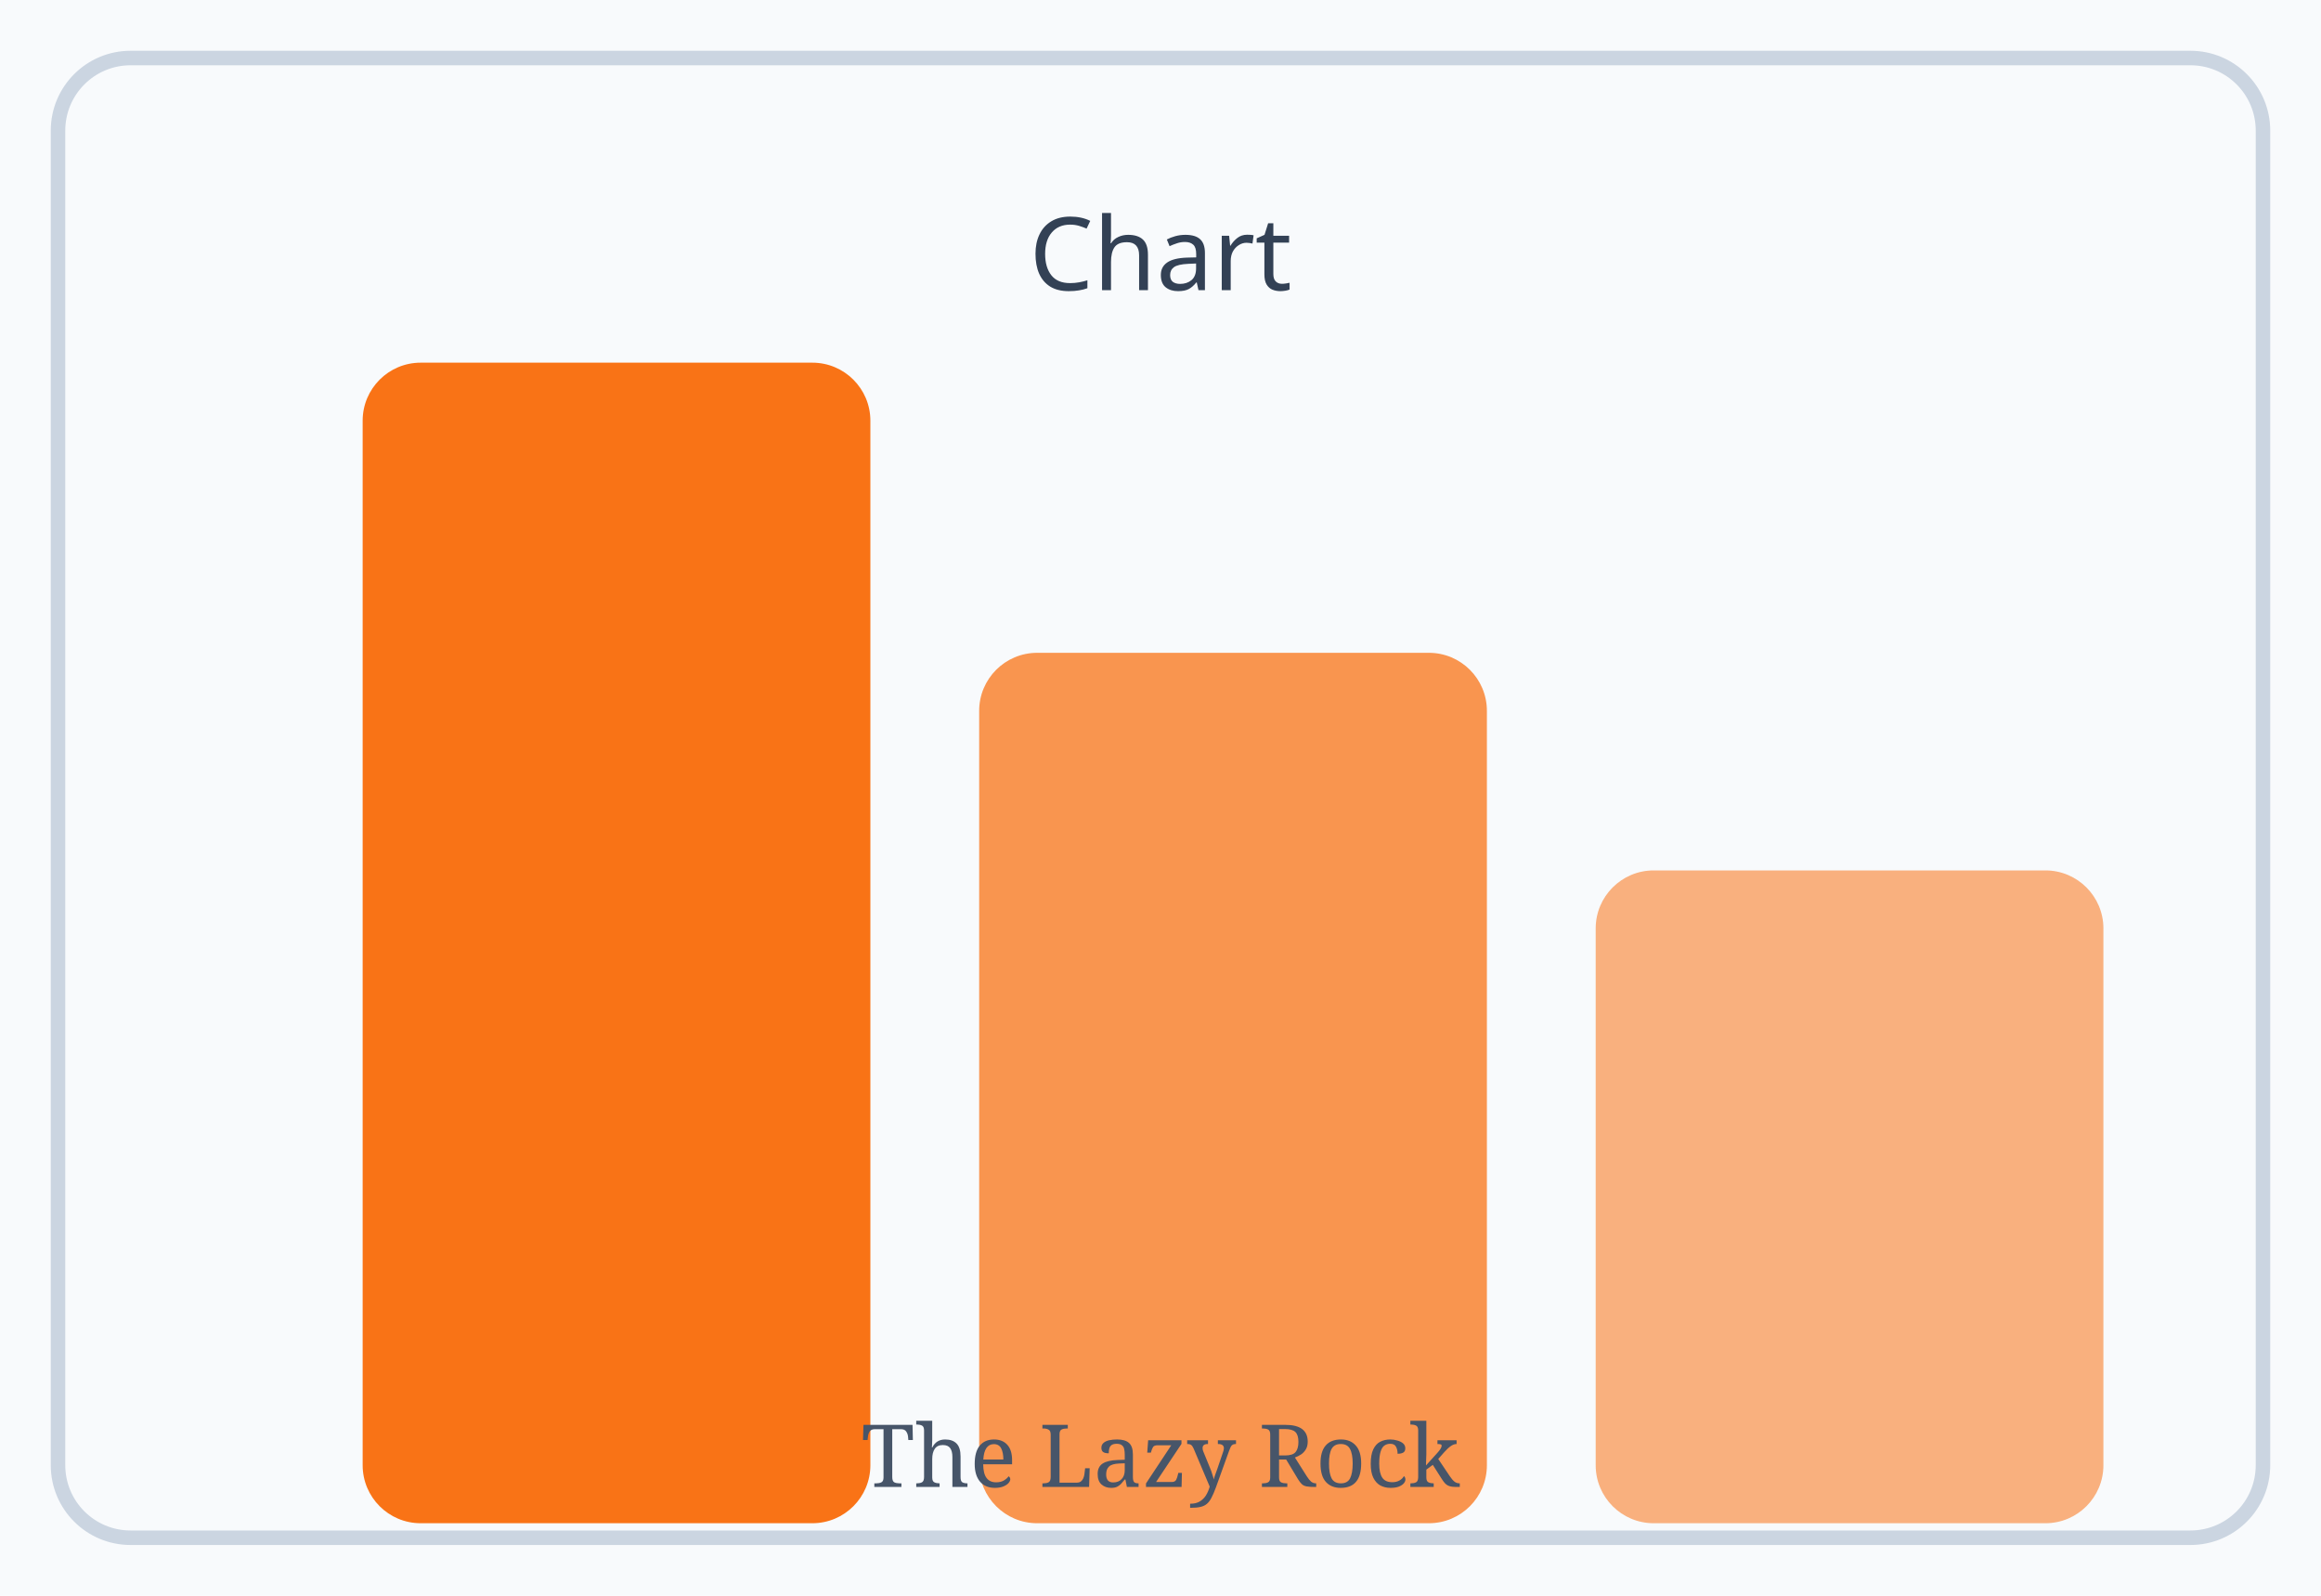
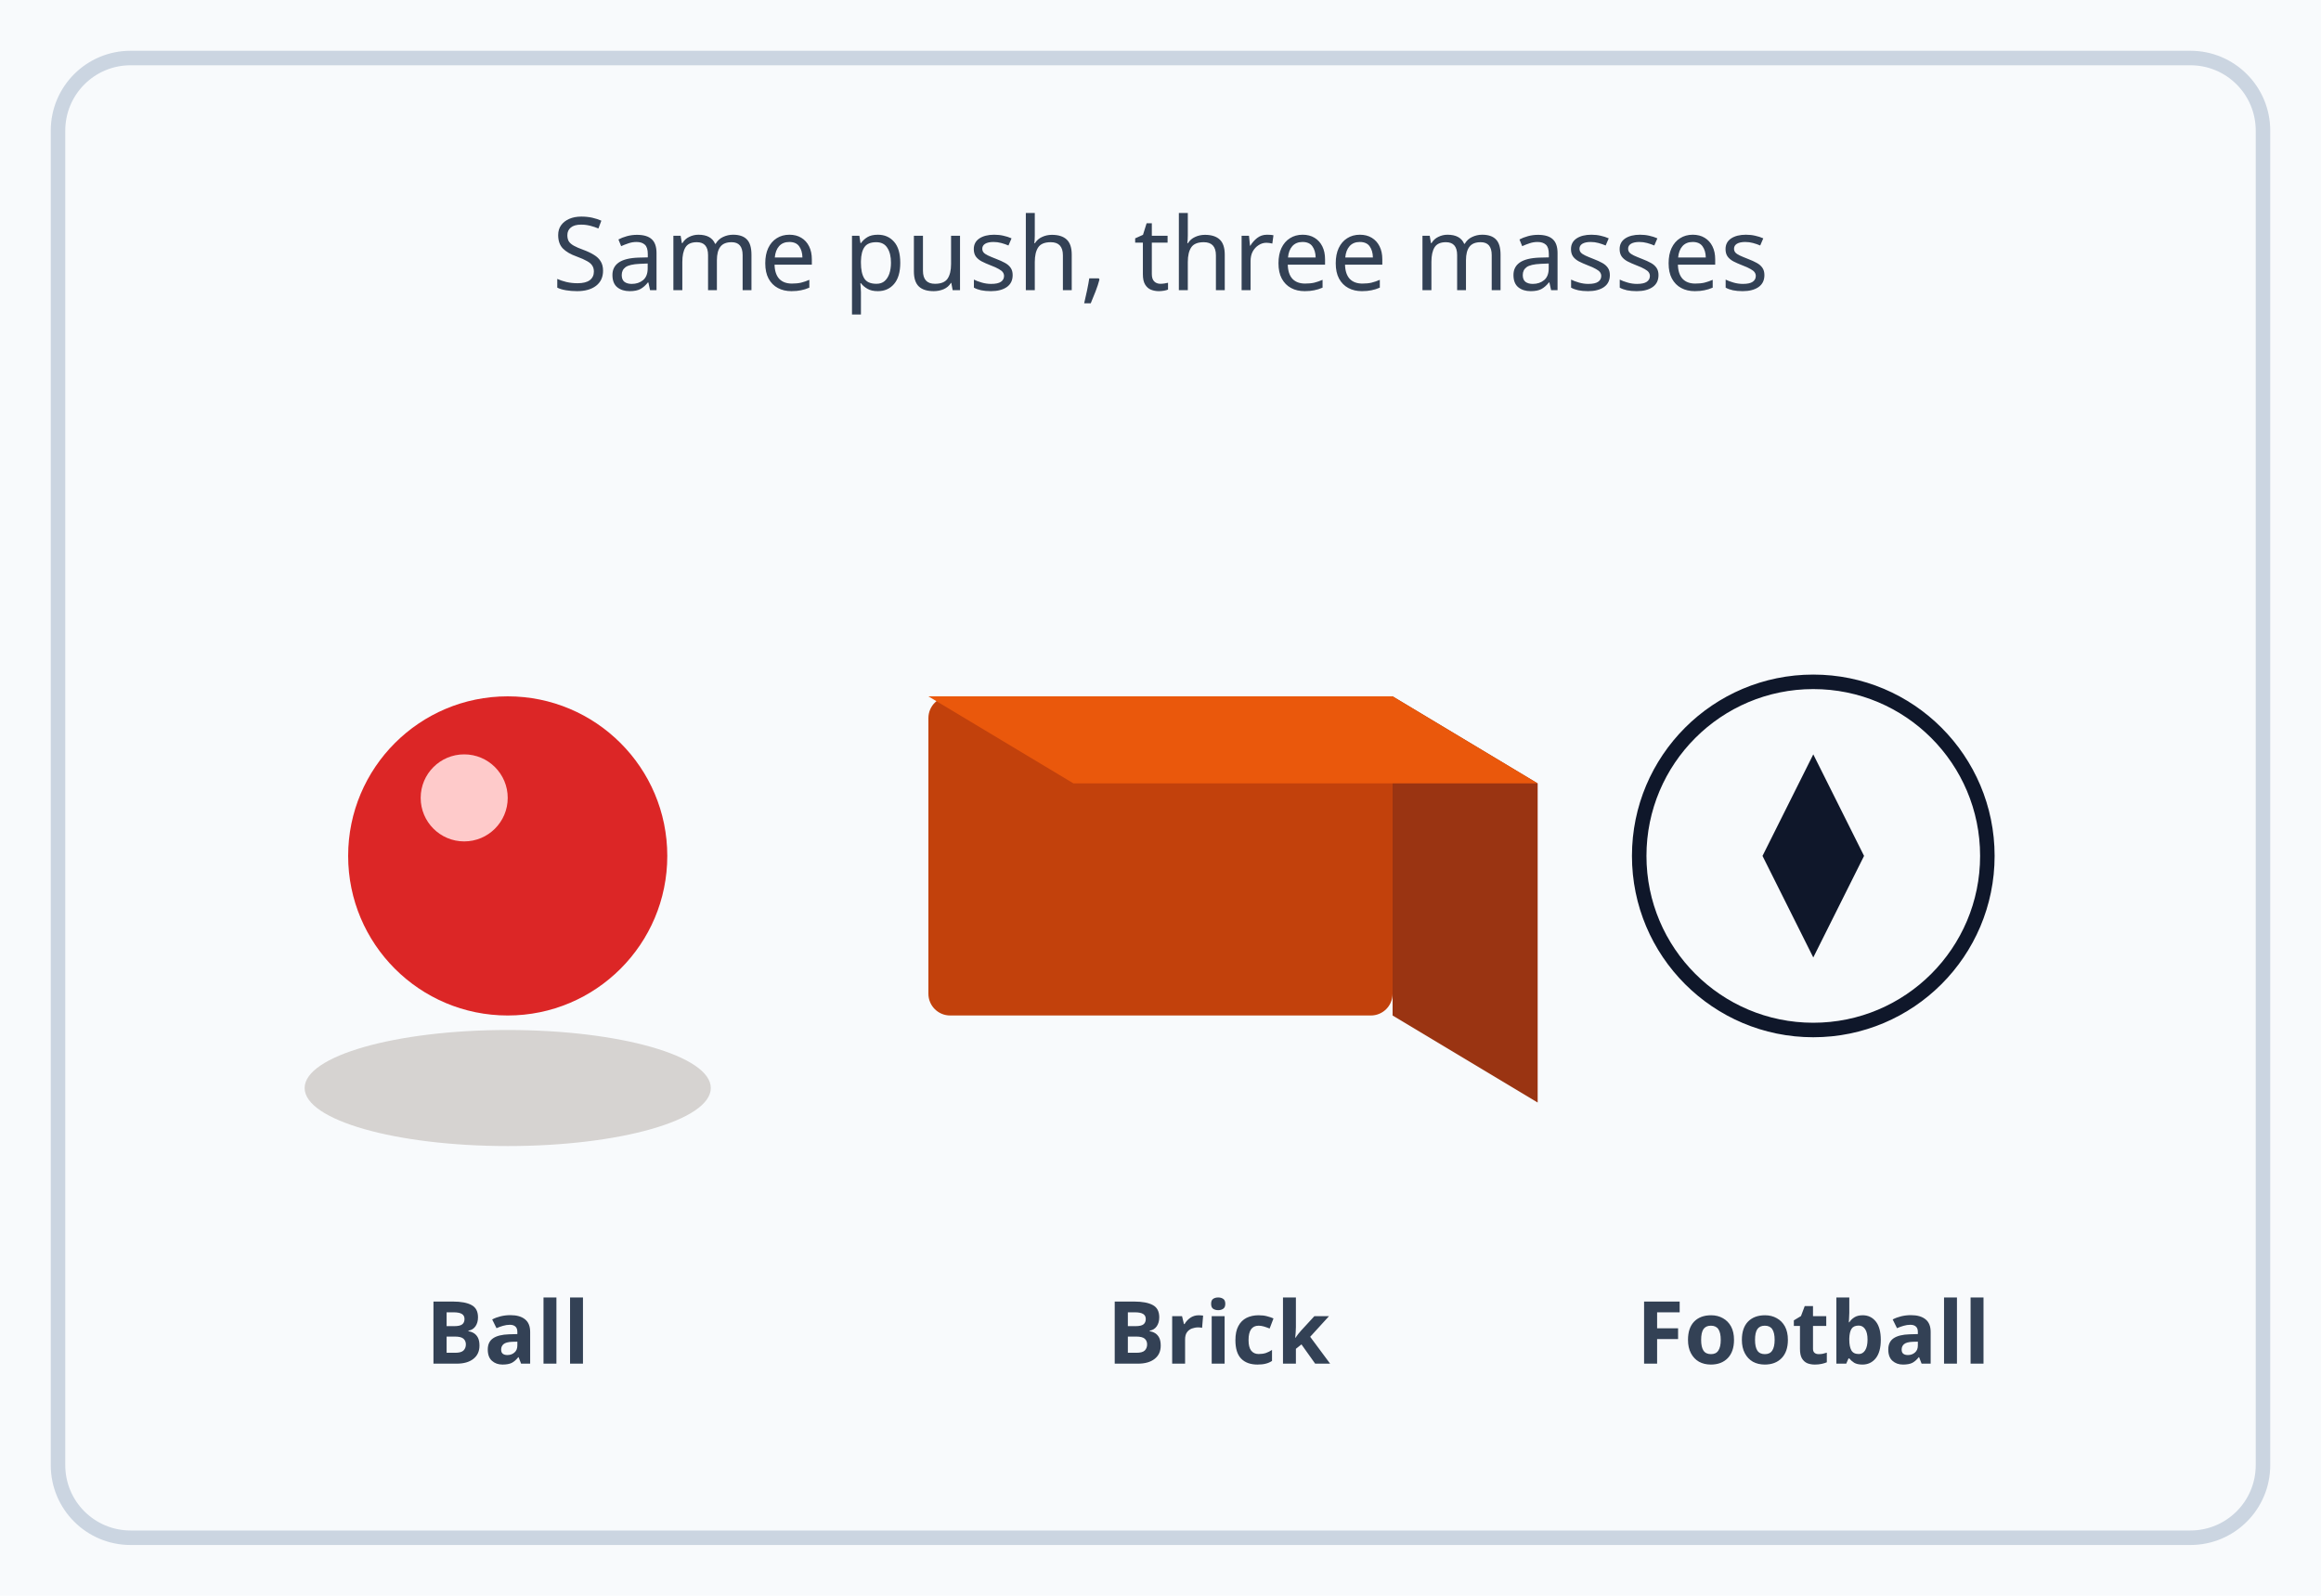
<svg xmlns="http://www.w3.org/2000/svg" viewBox="0 0 320 220" role="img">
  <rect width="320" height="220" fill="#f8fafc" />
  <rect x="8" y="8" width="304" height="204" rx="10" fill="none" stroke="#cbd5e1" stroke-width="2" />
-   <rect x="50" y="50" width="70" height="160" rx="8" fill="#f97316" />
-   <rect x="135" y="90" width="70" height="120" rx="8" fill="#f97316" opacity="0.75" />
-   <rect x="220" y="120" width="70" height="90" rx="8" fill="#f97316" opacity="0.55" />
-   <text x="160" y="40" text-anchor="middle" fill="#334155" font-family="Sora,sans-serif" font-size="14">Chart</text>
-   <text x="160" y="205" text-anchor="middle" fill="#475569" font-family="Georgia,serif" font-size="12">The Lazy Rock</text>
+   <ellipse cx="70" cy="150" rx="28" ry="8" fill="#d6d3d1" />
+   <circle cx="70" cy="118" r="22" fill="#dc2626" />
+   <circle cx="64" cy="110" r="6" fill="#fecaca" />
+   <text x="70" y="188" text-anchor="middle" fill="#334155" font-family="Segoe UI,sans-serif" font-size="12" font-weight="700">Ball</text>
+   <rect x="128" y="96" width="64" height="44" rx="3" fill="#c2410c" />
+   <polygon points="192,96 212,108 212,152 192,140" fill="#9a3412" />
+   <polygon points="128,96 192,96 212,108 148,108" fill="#ea580c" />
+   <text x="168" y="188" text-anchor="middle" fill="#334155" font-family="Segoe UI,sans-serif" font-size="12" font-weight="700">Brick</text>
+   <circle cx="250" cy="118" r="24" fill="#f8fafc" stroke="#0f172a" stroke-width="2" />
+   <polygon points="250,104 257,118 250,132 243,118" fill="#0f172a" />
+   <text x="250" y="188" text-anchor="middle" fill="#334155" font-family="Segoe UI,sans-serif" font-size="12" font-weight="700">Football</text>
+   <text x="160" y="40" text-anchor="middle" fill="#334155" font-family="Sora,sans-serif" font-size="14">Same push, three masses</text>
</svg>
